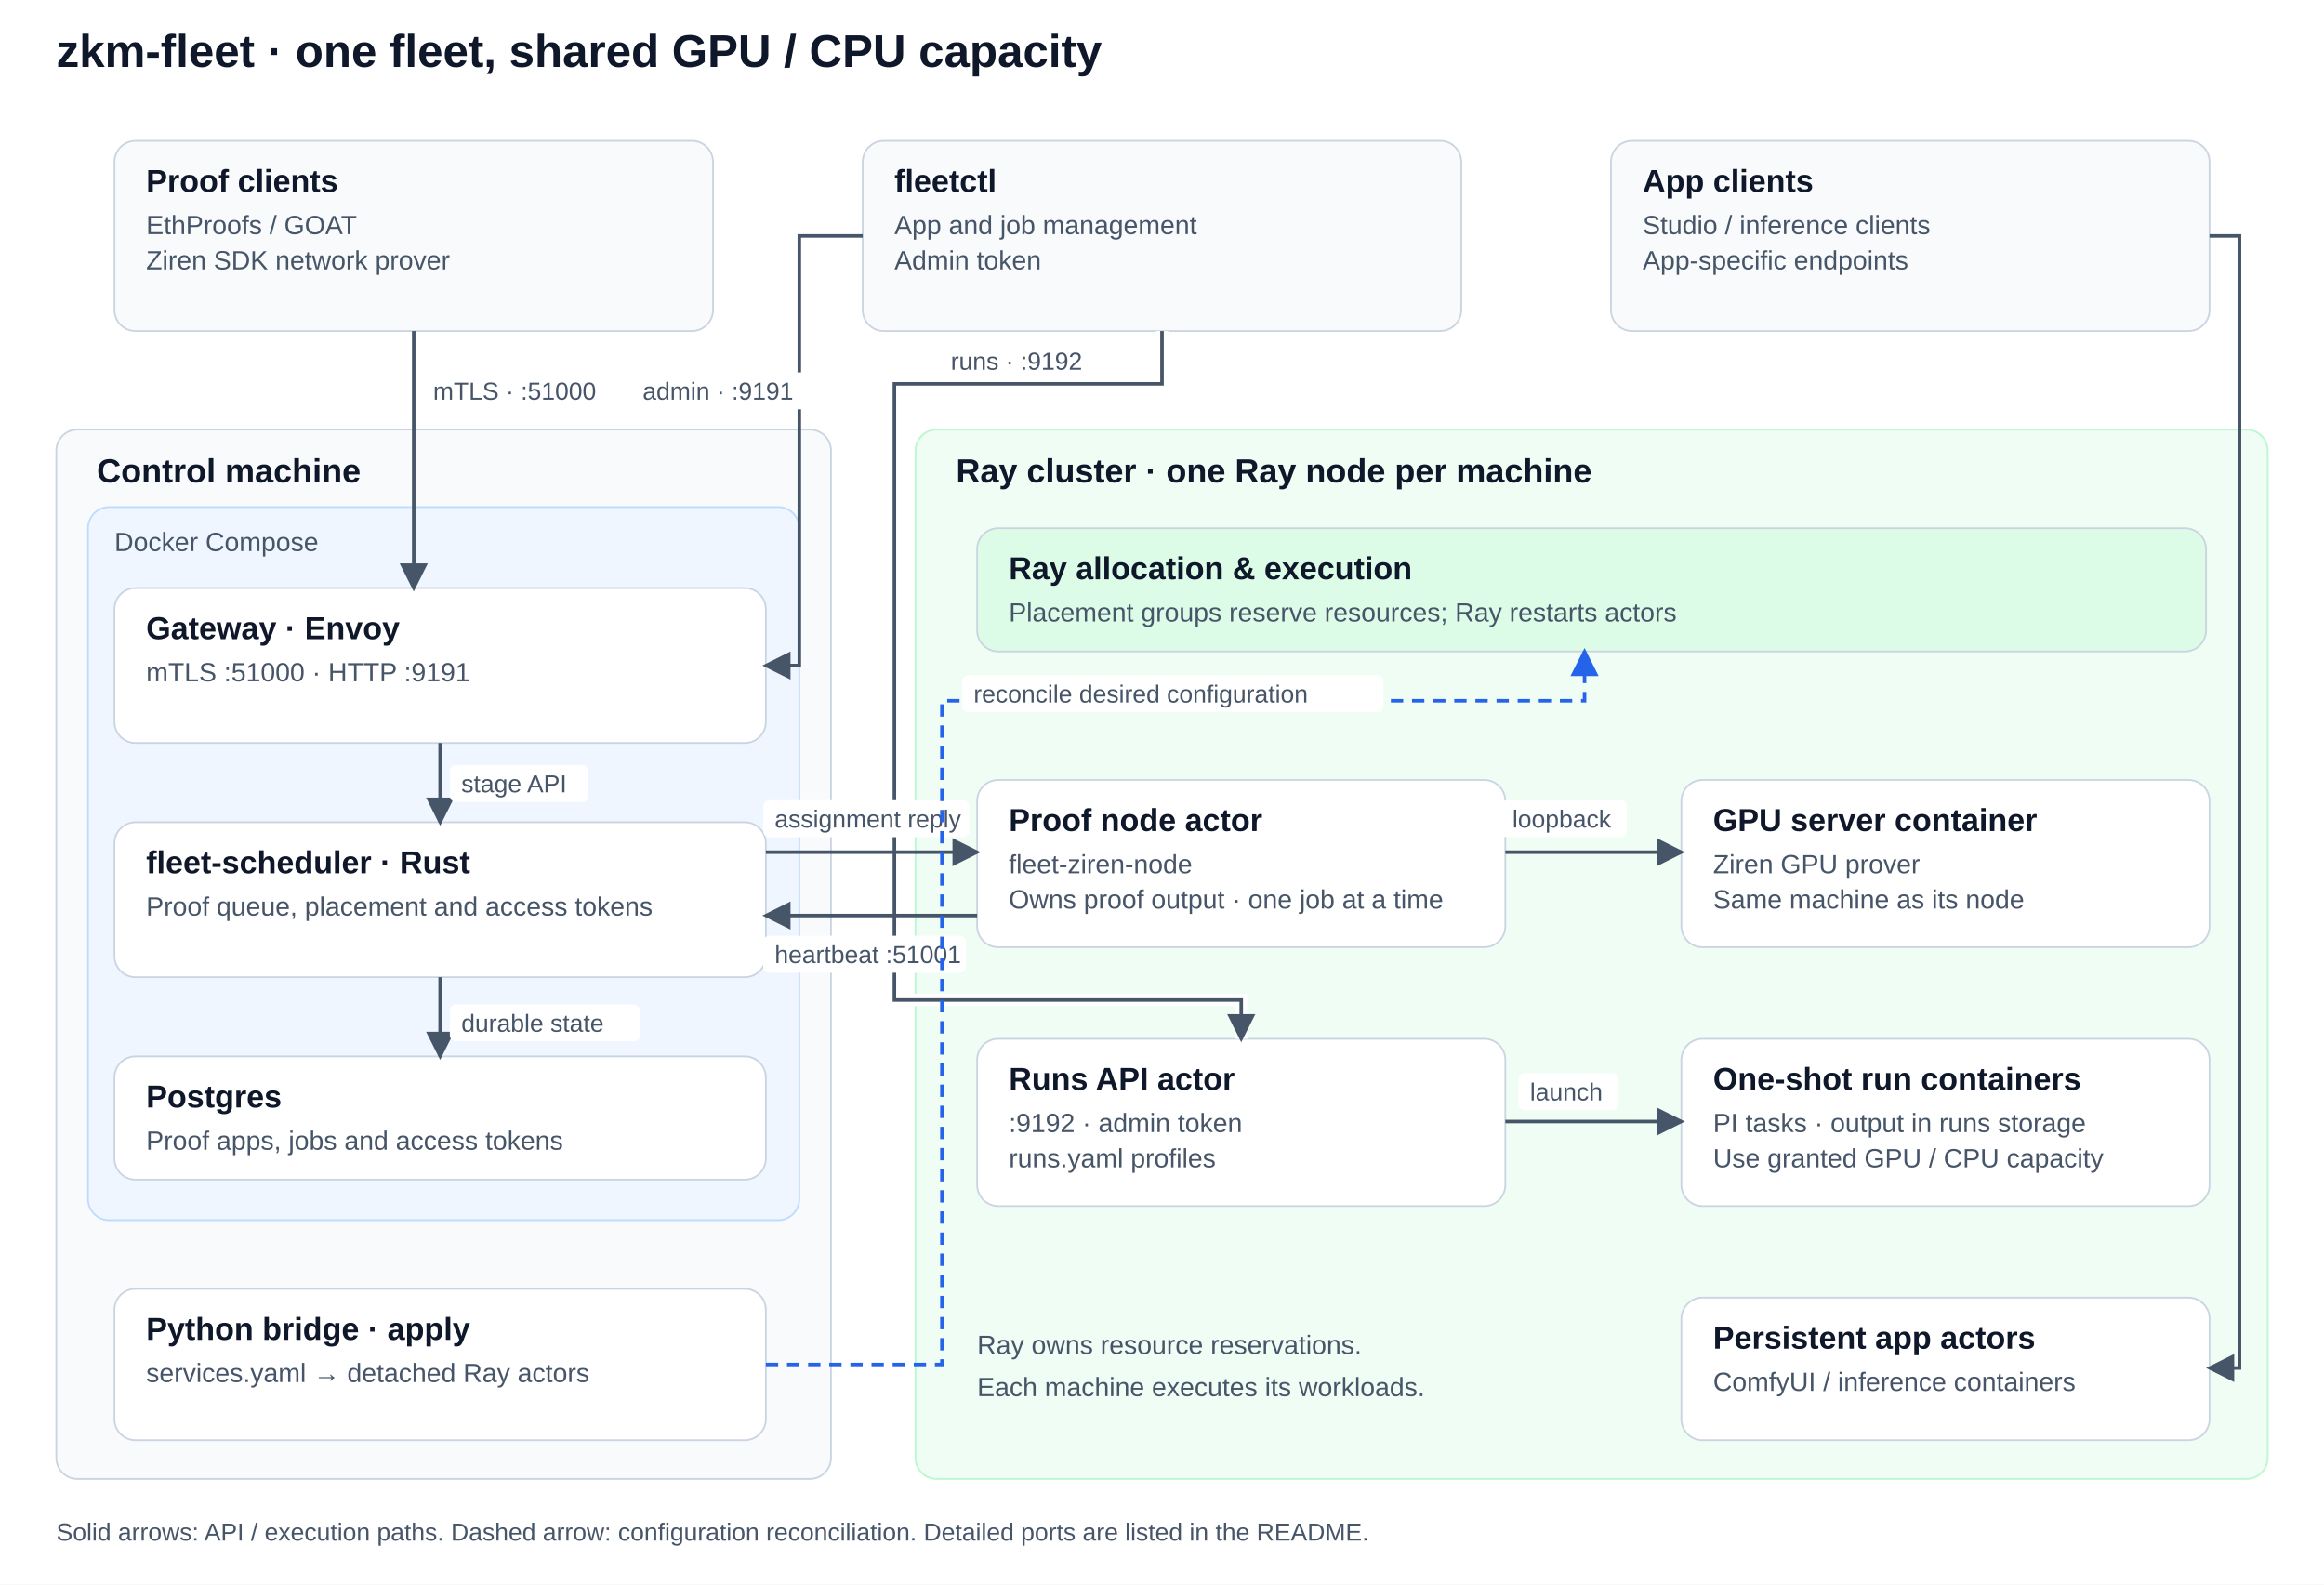
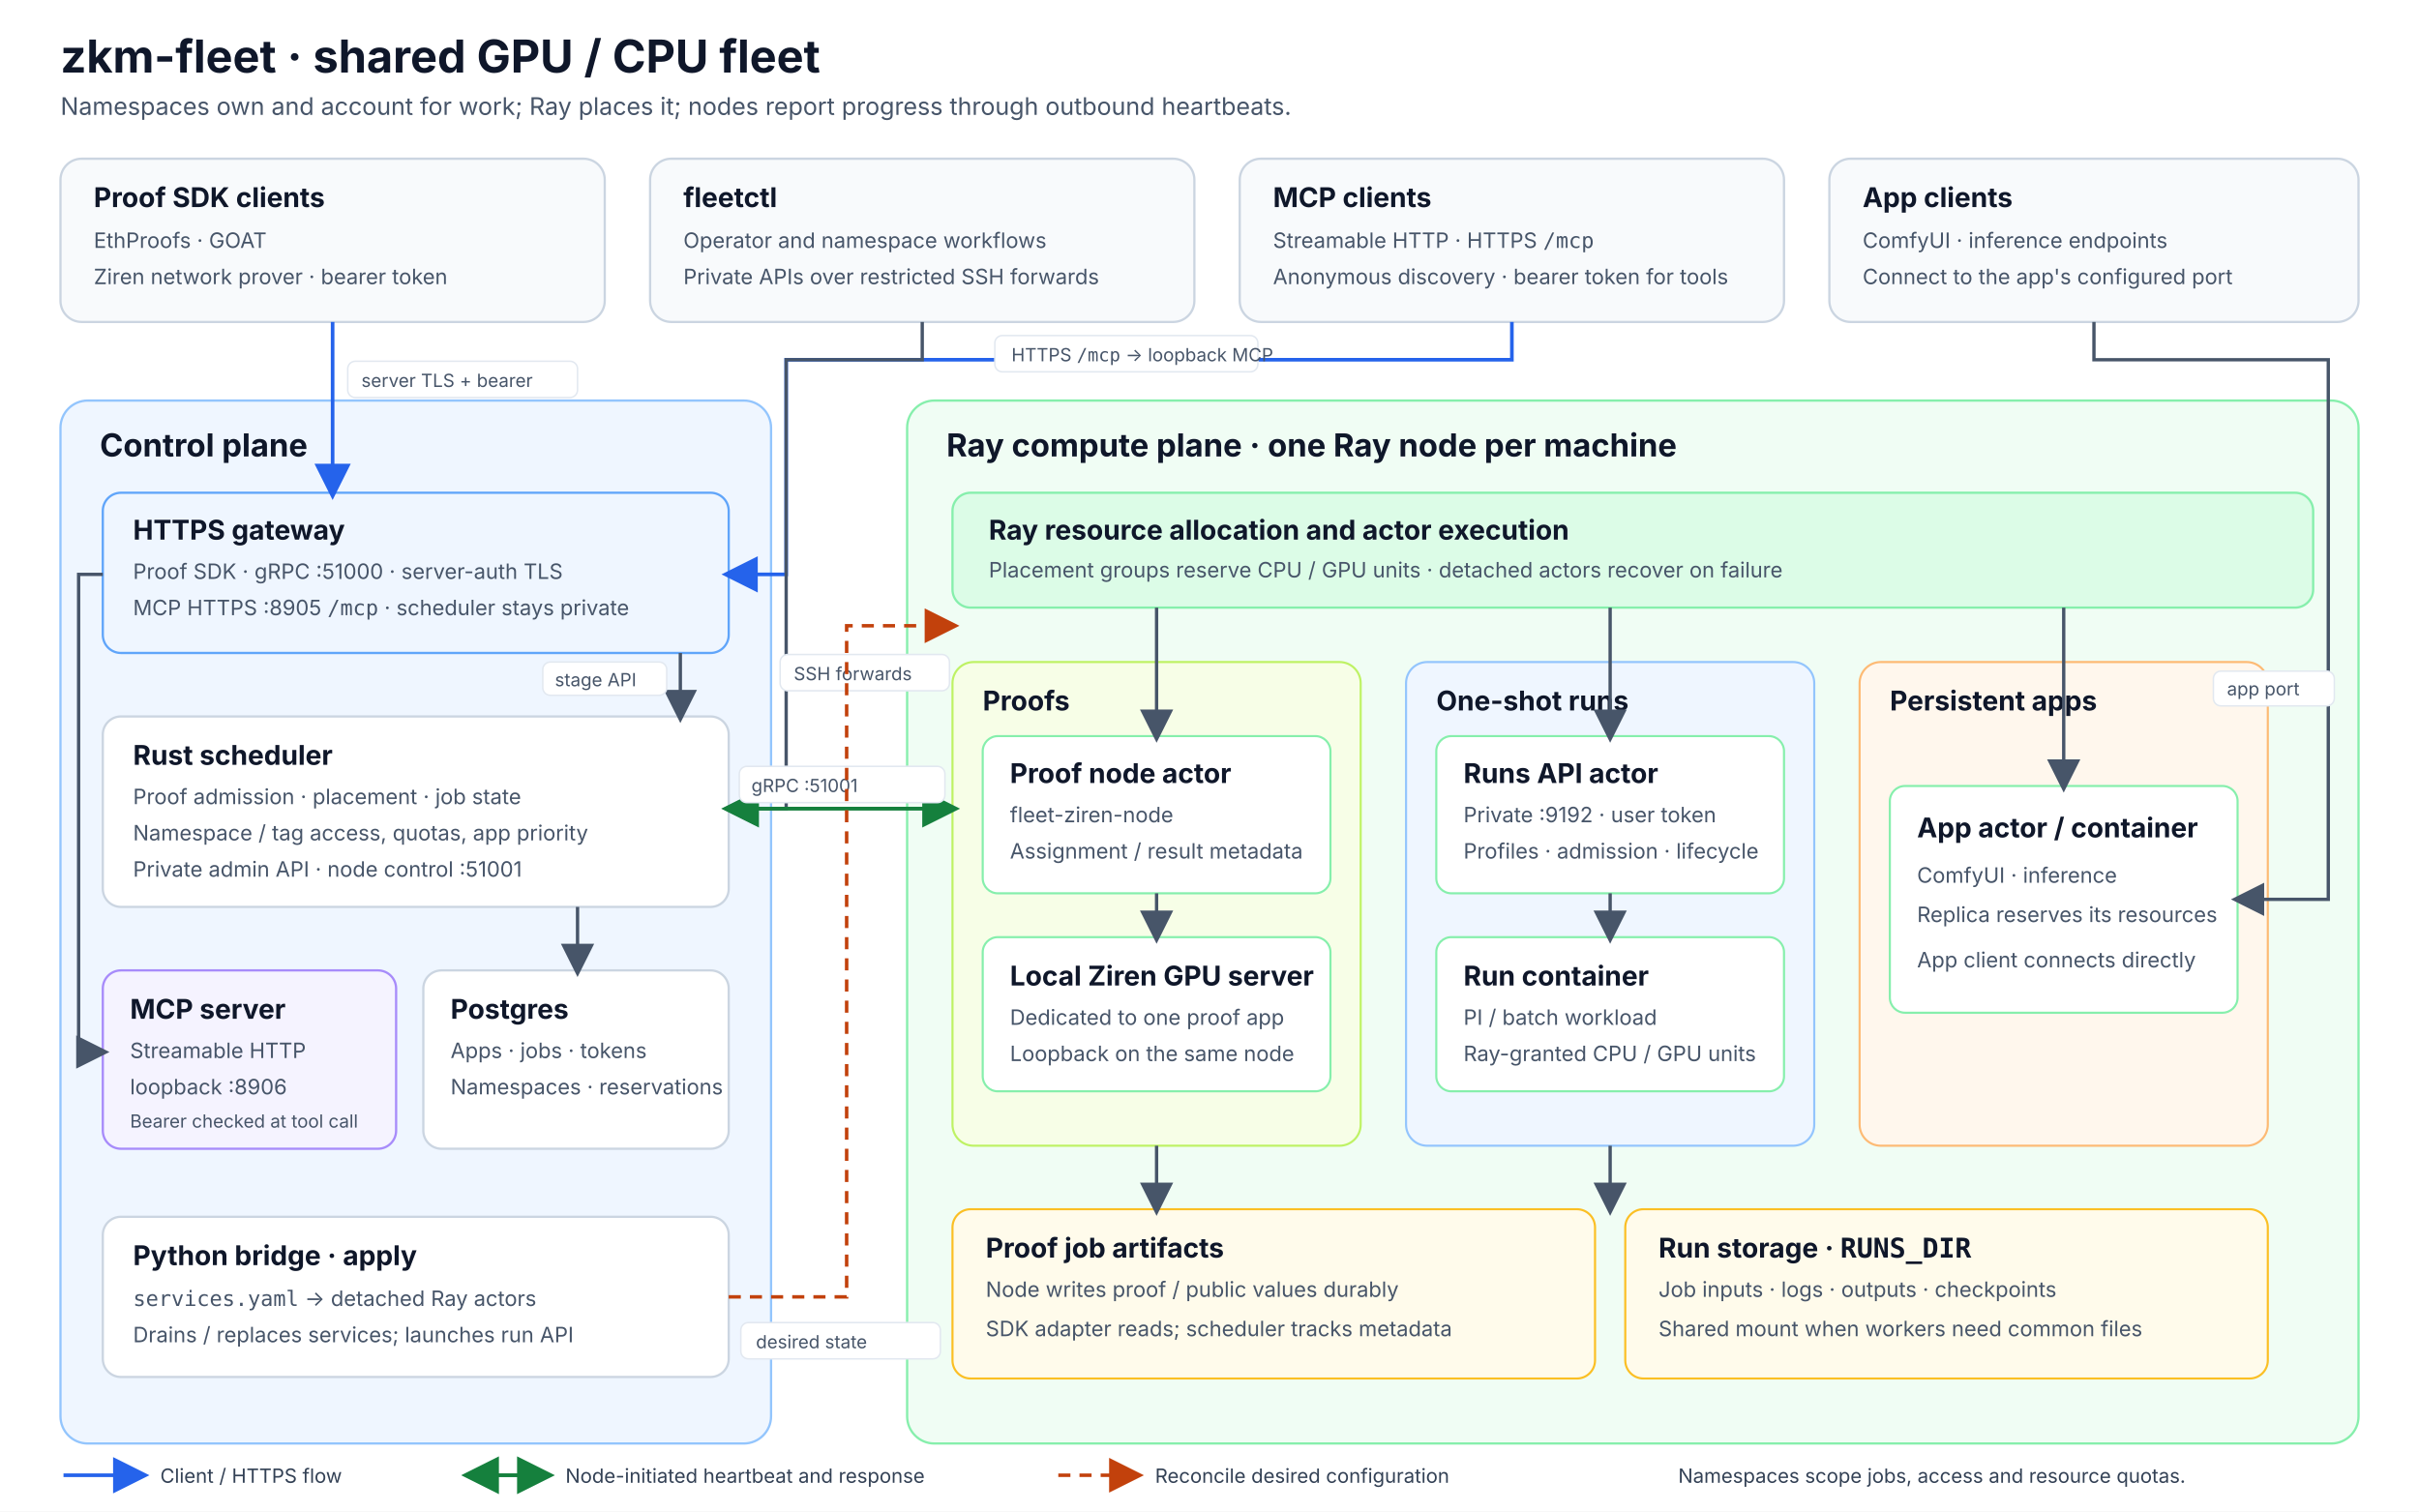
- <svg xmlns="http://www.w3.org/2000/svg" width="1320" height="900" viewBox="0 0 1320 900" role="img" aria-labelledby="title desc">
+ <svg xmlns="http://www.w3.org/2000/svg" width="1600" height="1000" viewBox="0 0 1600 1000" role="img" aria-labelledby="title desc">
  <defs>
-     <marker id="arrow" markerWidth="8" markerHeight="8" refX="7" refY="4" orient="auto-start-reverse">
-       <path d="M0 0 L8 4 L0 8Z" fill="#475569" />
+     <marker id="arrow" markerWidth="10" markerHeight="10" refX="8" refY="5" orient="auto">
+       <path d="M0 0L10 5L0 10Z" fill="#475569" />
    </marker>
-     <marker id="blueArrow" markerWidth="8" markerHeight="8" refX="7" refY="4" orient="auto">
-       <path d="M0 0 L8 4 L0 8Z" fill="#2563eb" />
+     <marker id="arrowStart" markerWidth="10" markerHeight="10" refX="2" refY="5" orient="auto">
+       <path d="M10 0L0 5L10 10Z" fill="#15803d" />
+     </marker>
+     <marker id="arrowGreen" markerWidth="10" markerHeight="10" refX="8" refY="5" orient="auto">
+       <path d="M0 0L10 5L0 10Z" fill="#15803d" />
+     </marker>
+     <marker id="arrowBlue" markerWidth="10" markerHeight="10" refX="8" refY="5" orient="auto">
+       <path d="M0 0L10 5L0 10Z" fill="#2563eb" />
+     </marker>
+     <marker id="arrowOrange" markerWidth="10" markerHeight="10" refX="8" refY="5" orient="auto">
+       <path d="M0 0L10 5L0 10Z" fill="#c2410c" />
    </marker>
  </defs>
-   <style>text{font-family:Arial,Helvetica,sans-serif;fill:#0f172a}.title{font-size:26px;font-weight:700}.section{font-size:19px;font-weight:700}.name{font-size:18px;font-weight:700}.detail{font-size:15px;fill:#475569}.label{font-size:14px;fill:#475569}.line{fill:none;stroke:#475569;stroke-width:2;marker-end:url(#arrow)}.config{fill:none;stroke:#2563eb;stroke-width:2;stroke-dasharray:7 5;marker-end:url(#blueArrow)}</style>
-   <rect width="1320" height="900" fill="#ffffff" />
-   <text x="32" y="38" class="title" text-anchor="start">zkm-fleet · one fleet, shared GPU / CPU capacity</text>
-   <rect x="65" y="80" width="340" height="108" rx="12" fill="#f8fafc" stroke="#cbd5e1" />
-   <text x="83" y="109" class="name" text-anchor="start">Proof clients</text>
-   <text x="83" y="133" class="detail" text-anchor="start">EthProofs / GOAT</text>
-   <text x="83" y="153" class="detail" text-anchor="start">Ziren SDK network prover</text>
-   <rect x="490" y="80" width="340" height="108" rx="12" fill="#f8fafc" stroke="#cbd5e1" />
-   <text x="508" y="109" class="name" text-anchor="start">fleetctl</text>
-   <text x="508" y="133" class="detail" text-anchor="start">App and job management</text>
-   <text x="508" y="153" class="detail" text-anchor="start">Admin token</text>
-   <rect x="915" y="80" width="340" height="108" rx="12" fill="#f8fafc" stroke="#cbd5e1" />
-   <text x="933" y="109" class="name" text-anchor="start">App clients</text>
-   <text x="933" y="133" class="detail" text-anchor="start">Studio / inference clients</text>
-   <text x="933" y="153" class="detail" text-anchor="start">App-specific endpoints</text>
-   <rect x="32" y="244" width="440" height="596" rx="12" fill="#f8fafc" stroke="#cbd5e1" />
-   <text x="55" y="274" class="section" text-anchor="start">Control machine</text>
-   <rect x="50" y="288" width="404" height="405" rx="12" fill="#eff6ff" stroke="#bfdbfe" />
-   <text x="65" y="313" class="detail" text-anchor="start">Docker Compose</text>
-   <rect x="65" y="334" width="370" height="88" rx="12" fill="#ffffff" stroke="#cbd5e1" />
-   <text x="83" y="363" class="name" text-anchor="start">Gateway · Envoy</text>
-   <text x="83" y="387" class="detail" text-anchor="start">mTLS :51000 · HTTP :9191</text>
-   <rect x="65" y="467" width="370" height="88" rx="12" fill="#ffffff" stroke="#cbd5e1" />
-   <text x="83" y="496" class="name" text-anchor="start">fleet-scheduler · Rust</text>
-   <text x="83" y="520" class="detail" text-anchor="start">Proof queue, placement and access tokens</text>
-   <rect x="65" y="600" width="370" height="70" rx="12" fill="#ffffff" stroke="#cbd5e1" />
-   <text x="83" y="629" class="name" text-anchor="start">Postgres</text>
-   <text x="83" y="653" class="detail" text-anchor="start">Proof apps, jobs and access tokens</text>
-   <rect x="65" y="732" width="370" height="86" rx="12" fill="#ffffff" stroke="#cbd5e1" />
-   <text x="83" y="761" class="name" text-anchor="start">Python bridge · apply</text>
-   <text x="83" y="785" class="detail" text-anchor="start">services.yaml → detached Ray actors</text>
-   <rect x="520" y="244" width="768" height="596" rx="12" fill="#f0fdf4" stroke="#bbf7d0" />
-   <text x="543" y="274" class="section" text-anchor="start">Ray cluster · one Ray node per machine</text>
-   <rect x="555" y="300" width="698" height="70" rx="12" fill="#dcfce7" stroke="#cbd5e1" />
-   <text x="573" y="329" class="name" text-anchor="start">Ray allocation &amp; execution</text>
-   <text x="573" y="353" class="detail" text-anchor="start">Placement groups reserve resources; Ray restarts actors</text>
-   <rect x="555" y="443" width="300" height="95" rx="12" fill="#ffffff" stroke="#cbd5e1" />
-   <text x="573" y="472" class="name" text-anchor="start">Proof node actor</text>
-   <text x="573" y="496" class="detail" text-anchor="start">fleet-ziren-node</text>
-   <text x="573" y="516" class="detail" text-anchor="start">Owns proof output · one job at a time</text>
-   <rect x="955" y="443" width="300" height="95" rx="12" fill="#ffffff" stroke="#cbd5e1" />
-   <text x="973" y="472" class="name" text-anchor="start">GPU server container</text>
-   <text x="973" y="496" class="detail" text-anchor="start">Ziren GPU prover</text>
-   <text x="973" y="516" class="detail" text-anchor="start">Same machine as its node</text>
-   <rect x="555" y="590" width="300" height="95" rx="12" fill="#ffffff" stroke="#cbd5e1" />
-   <text x="573" y="619" class="name" text-anchor="start">Runs API actor</text>
-   <text x="573" y="643" class="detail" text-anchor="start">:9192 · admin token</text>
-   <text x="573" y="663" class="detail" text-anchor="start">runs.yaml profiles</text>
-   <rect x="955" y="590" width="300" height="95" rx="12" fill="#ffffff" stroke="#cbd5e1" />
-   <text x="973" y="619" class="name" text-anchor="start">One-shot run containers</text>
-   <text x="973" y="643" class="detail" text-anchor="start">PI tasks · output in runs storage</text>
-   <text x="973" y="663" class="detail" text-anchor="start">Use granted GPU / CPU capacity</text>
-   <rect x="955" y="737" width="300" height="81" rx="12" fill="#ffffff" stroke="#cbd5e1" />
-   <text x="973" y="766" class="name" text-anchor="start">Persistent app actors</text>
-   <text x="973" y="790" class="detail" text-anchor="start">ComfyUI / inference containers</text>
-   <text x="555" y="769" class="detail" text-anchor="start">Ray owns resource reservations.</text>
-   <text x="555" y="793" class="detail" text-anchor="start">Each machine executes its workloads.</text>
-   <path d="M235 188 V334" class="line" />
-   <rect x="240" y="212" width="106.9" height="20" rx="3" fill="#ffffff" stroke="#ffffff" />
-   <text x="246" y="227" class="label" text-anchor="start">mTLS · :51000</text>
-   <path d="M490 134 H454 V378 H435" class="line" />
-   <rect x="359" y="212" width="106.9" height="20" rx="3" fill="#ffffff" stroke="#ffffff" />
-   <text x="365" y="227" class="label" text-anchor="start">admin · :9191</text>
-   <path d="M660 188 V218 H508 V568 H705 V590" fill="none" stroke="#ffffff" stroke-width="7" />
-   <path d="M660 188 V218 H508 V568 H705 V590" class="line" />
-   <rect x="534" y="195" width="99.6" height="20" rx="3" fill="#ffffff" stroke="#ffffff" />
-   <text x="540" y="210" class="label" text-anchor="start">runs · :9192</text>
-   <path d="M1255 134 H1272 V777 H1255" class="line" />
-   <path d="M250 422 V467" class="line" />
-   <rect x="256" y="435" width="77.7" height="20" rx="3" fill="#ffffff" stroke="#ffffff" />
-   <text x="262" y="450" class="label" text-anchor="start">stage API</text>
-   <path d="M250 555 V600" class="line" />
-   <rect x="256" y="571" width="106.9" height="20" rx="3" fill="#ffffff" stroke="#ffffff" />
-   <text x="262" y="586" class="label" text-anchor="start">durable state</text>
-   <path d="M435 484 H555" class="line" />
-   <rect x="434" y="455" width="116" height="20" rx="3" fill="#ffffff" stroke="#ffffff" />
-   <text x="440" y="470" class="label" text-anchor="start">assignment reply</text>
-   <path d="M555 520 H435" class="line" />
-   <rect x="434" y="532" width="114.2" height="20" rx="3" fill="#ffffff" stroke="#ffffff" />
-   <text x="440" y="547" class="label" text-anchor="start">heartbeat :51001</text>
-   <path d="M855 484 H955" class="line" />
-   <rect x="853" y="455" width="70.4" height="20" rx="3" fill="#ffffff" stroke="#ffffff" />
-   <text x="859" y="470" class="label" text-anchor="start">loopback</text>
-   <path d="M855 637 H955" class="line" />
-   <rect x="863" y="610" width="55.8" height="20" rx="3" fill="#ffffff" stroke="#ffffff" />
-   <text x="869" y="625" class="label" text-anchor="start">launch</text>
-   <path d="M435 775 H535 V398 H900 V370" class="config" />
-   <rect x="547" y="384" width="238.3" height="20" rx="3" fill="#ffffff" stroke="#ffffff" />
-   <text x="553" y="399" class="label" text-anchor="start">reconcile desired configuration</text>
-   <text x="32" y="875" class="label" text-anchor="start">Solid arrows: API / execution paths. Dashed arrow: configuration reconciliation. Detailed ports are listed in the README.</text>
+   <style>
+     text{font-family:Inter,Arial,Helvetica,sans-serif;fill:#0f172a}
+     .title{font-size:30px;font-weight:750}
+     .subtitle{font-size:16px;fill:#475569}
+     .panel-title{font-size:21px;font-weight:700}
+     .name{font-size:18px;font-weight:700}
+     .detail{font-size:14px;fill:#475569}
+     .small{font-size:12px;fill:#475569}
+     .client{fill:#f8fafc;stroke:#cbd5e1;stroke-width:1.5}
+     .control{fill:#eff6ff;stroke:#93c5fd;stroke-width:1.5}
+     .compute{fill:#f0fdf4;stroke:#86efac;stroke-width:1.5}
+     .component{fill:#fff;stroke:#cbd5e1;stroke-width:1.5}
+     .gateway{fill:#eff6ff;stroke:#60a5fa;stroke-width:1.5}
+     .mcp{fill:#f5f3ff;stroke:#a78bfa;stroke-width:1.5}
+     .work{fill:#fff;stroke:#86efac;stroke-width:1.4}
+     .storage{fill:#fffbeb;stroke:#fbbf24;stroke-width:1.4}
+     .line{fill:none;stroke:#475569;stroke-width:2.2;marker-end:url(#arrow)}
+     .https{fill:none;stroke:#2563eb;stroke-width:2.4;marker-end:url(#arrowBlue)}
+     .heartbeat{fill:none;stroke:#15803d;stroke-width:2.5;marker-start:url(#arrowStart);marker-end:url(#arrowGreen)}
+     .config{fill:none;stroke:#c2410c;stroke-width:2.3;stroke-dasharray:8 6;marker-end:url(#arrowOrange)}
+     .label-bg{fill:#fff;stroke:#e2e8f0;stroke-width:1}
+     .legend{font-size:13px;fill:#334155}
+   </style>
+   <rect width="1600" height="1000" fill="#fff" />
+   <text x="40" y="48" class="title">zkm-fleet · shared GPU / CPU fleet</text>
+   <text x="40" y="76" class="subtitle">Namespaces own and account for work; Ray places it; nodes report progress through outbound heartbeats.</text>
+   <g>
+     <rect x="40" y="105" width="360" height="108" rx="14" class="client" />
+     <text x="62" y="137" class="name">Proof SDK clients</text>
+     <text x="62" y="164" class="detail">EthProofs · GOAT</text>
+     <text x="62" y="188" class="detail">Ziren network prover · bearer token</text>
+     <rect x="430" y="105" width="360" height="108" rx="14" class="client" />
+     <text x="452" y="137" class="name">fleetctl</text>
+     <text x="452" y="164" class="detail">Operator and namespace workflows</text>
+     <text x="452" y="188" class="detail">Private APIs over restricted SSH forwards</text>
+     <rect x="820" y="105" width="360" height="108" rx="14" class="client" />
+     <text x="842" y="137" class="name">MCP clients</text>
+     <text x="842" y="164" class="detail">Streamable HTTP · HTTPS <tspan font-family="monospace">/mcp</tspan>
+     </text>
+     <text x="842" y="188" class="detail">Anonymous discovery · bearer token for tools</text>
+     <rect x="1210" y="105" width="350" height="108" rx="14" class="client" />
+     <text x="1232" y="137" class="name">App clients</text>
+     <text x="1232" y="164" class="detail">ComfyUI · inference endpoints</text>
+     <text x="1232" y="188" class="detail">Connect to the app's configured port</text>
+   </g>
+   <rect x="40" y="265" width="470" height="690" rx="18" class="control" />
+   <text x="66" y="302" class="panel-title">Control plane</text>
+   <rect x="68" y="326" width="414" height="106" rx="12" class="gateway" />
+   <text x="88" y="357" class="name">HTTPS gateway</text>
+   <text x="88" y="383" class="detail">Proof SDK · gRPC :51000 · server-auth TLS</text>
+   <text x="88" y="407" class="detail">MCP HTTPS :8905 <tspan font-family="monospace">/mcp</tspan> · scheduler stays private</text>
+   <rect x="68" y="474" width="414" height="126" rx="12" class="component" />
+   <text x="88" y="506" class="name">Rust scheduler</text>
+   <text x="88" y="532" class="detail">Proof admission · placement · job state</text>
+   <text x="88" y="556" class="detail">Namespace / tag access, quotas, app priority</text>
+   <text x="88" y="580" class="detail">Private admin API · node control :51001</text>
+   <rect x="68" y="642" width="194" height="118" rx="12" class="mcp" />
+   <text x="86" y="674" class="name">MCP server</text>
+   <text x="86" y="700" class="detail">Streamable HTTP</text>
+   <text x="86" y="724" class="detail">loopback :8906</text>
+   <text x="86" y="746" class="small">Bearer checked at tool call</text>
+   <rect x="280" y="642" width="202" height="118" rx="12" class="component" />
+   <text x="298" y="674" class="name">Postgres</text>
+   <text x="298" y="700" class="detail">Apps · jobs · tokens</text>
+   <text x="298" y="724" class="detail">Namespaces · reservations</text>
+   <rect x="68" y="805" width="414" height="106" rx="12" class="component" />
+   <text x="88" y="837" class="name">Python bridge · apply</text>
+   <text x="88" y="864" class="detail">
+     <tspan font-family="monospace">services.yaml</tspan> → detached Ray actors</text>
+   <text x="88" y="888" class="detail">Drains / replaces services; launches run API</text>
+   <rect x="600" y="265" width="960" height="690" rx="18" class="compute" />
+   <text x="626" y="302" class="panel-title">Ray compute plane · one Ray node per machine</text>
+   <rect x="630" y="326" width="900" height="76" rx="12" fill="#dcfce7" stroke="#86efac" stroke-width="1.5" />
+   <text x="654" y="357" class="name">Ray resource allocation and actor execution</text>
+   <text x="654" y="382" class="detail">Placement groups reserve CPU / GPU units · detached actors recover on failure</text>
+   <rect x="630" y="438" width="270" height="320" rx="14" fill="#f7fee7" stroke="#bef264" stroke-width="1.4" />
+   <text x="650" y="470" class="name">Proofs</text>
+   <rect x="650" y="487" width="230" height="104" rx="10" class="work" />
+   <text x="668" y="518" class="name">Proof node actor</text>
+   <text x="668" y="544" class="detail">fleet-ziren-node</text>
+   <text x="668" y="568" class="detail">Assignment / result metadata</text>
+   <rect x="650" y="620" width="230" height="102" rx="10" class="work" />
+   <text x="668" y="652" class="name">Local Ziren GPU server</text>
+   <text x="668" y="678" class="detail">Dedicated to one proof app</text>
+   <text x="668" y="702" class="detail">Loopback on the same node</text>
+   <rect x="930" y="438" width="270" height="320" rx="14" fill="#eff6ff" stroke="#93c5fd" stroke-width="1.4" />
+   <text x="950" y="470" class="name">One-shot runs</text>
+   <rect x="950" y="487" width="230" height="104" rx="10" class="work" />
+   <text x="968" y="518" class="name">Runs API actor</text>
+   <text x="968" y="544" class="detail">Private :9192 · user token</text>
+   <text x="968" y="568" class="detail">Profiles · admission · lifecycle</text>
+   <rect x="950" y="620" width="230" height="102" rx="10" class="work" />
+   <text x="968" y="652" class="name">Run container</text>
+   <text x="968" y="678" class="detail">PI / batch workload</text>
+   <text x="968" y="702" class="detail">Ray-granted CPU / GPU units</text>
+   <rect x="1230" y="438" width="270" height="320" rx="14" fill="#fff7ed" stroke="#fdba74" stroke-width="1.4" />
+   <text x="1250" y="470" class="name">Persistent apps</text>
+   <rect x="1250" y="520" width="230" height="150" rx="10" class="work" />
+   <text x="1268" y="554" class="name">App actor / container</text>
+   <text x="1268" y="584" class="detail">ComfyUI · inference</text>
+   <text x="1268" y="610" class="detail">Replica reserves its resources</text>
+   <text x="1268" y="640" class="detail">App client connects directly</text>
+   <rect x="630" y="800" width="425" height="112" rx="12" class="storage" />
+   <text x="652" y="832" class="name">Proof job artifacts</text>
+   <text x="652" y="858" class="detail">Node writes proof / public values durably</text>
+   <text x="652" y="884" class="detail">SDK adapter reads; scheduler tracks metadata</text>
+   <rect x="1075" y="800" width="425" height="112" rx="12" class="storage" />
+   <text x="1097" y="832" class="name">Run storage · <tspan font-family="monospace">RUNS_DIR</tspan>
+   </text>
+   <text x="1097" y="858" class="detail">Job inputs · logs · outputs · checkpoints</text>
+   <text x="1097" y="884" class="detail">Shared mount when workers need common files</text>
+   <path d="M220 213V326" class="https" />
+   <rect x="230" y="239" width="152" height="24" rx="5" class="label-bg" />
+   <text x="239" y="256" class="small">server TLS + bearer</text>
+   <path d="M1000 213V238H520V380H482" class="https" />
+   <rect x="658" y="222" width="174" height="24" rx="5" class="label-bg" />
+   <text x="669" y="239" class="small">HTTPS <tspan font-family="monospace">/mcp</tspan> → loopback MCP</text>
+   <path d="M68 380H52V696H68" class="line" />
+   <path d="M1385 213V238H1540V595H1480" class="line" />
+   <rect x="1464" y="444" width="80" height="23" rx="5" class="label-bg" />
+   <text x="1473" y="460" class="small">app port</text>
+   <path d="M610 213V238H520V535H482" class="line" />
+   <rect x="516" y="433" width="112" height="24" rx="5" class="label-bg" />
+   <text x="525" y="450" class="small">SSH forwards</text>
+   <path d="M482 535H630" class="heartbeat" />
+   <rect x="489" y="507" width="136" height="24" rx="5" class="label-bg" />
+   <text x="497" y="524" class="small">gRPC :51001</text>
+   <path d="M765 402V487" class="line" />
+   <path d="M1065 402V487" class="line" />
+   <path d="M1365 402V520" class="line" />
+   <path d="M765 591V620" class="line" />
+   <path d="M1065 591V620" class="line" />
+   <path d="M765 758V800" class="line" />
+   <path d="M1065 758V800" class="line" />
+   <path d="M450 432V474" class="line" />
+   <rect x="359" y="438" width="82" height="22" rx="5" class="label-bg" />
+   <text x="367" y="454" class="small">stage API</text>
+   <path d="M382 600V642" class="line" />
+   <path d="M482 858H560V414H630" class="config" />
+   <rect x="490" y="875" width="132" height="24" rx="5" class="label-bg" />
+   <text x="500" y="892" class="small">desired state</text>
+   <path d="M42 976H94" class="https" />
+   <text x="106" y="981" class="legend">Client / HTTPS flow</text>
+   <path d="M310 976H362" class="heartbeat" />
+   <text x="374" y="981" class="legend">Node-initiated heartbeat and response</text>
+   <path d="M700 976H752" class="config" />
+   <text x="764" y="981" class="legend">Reconcile desired configuration</text>
+   <text x="1110" y="981" class="legend">Namespaces scope jobs, access and resource quotas.</text>
</svg>
